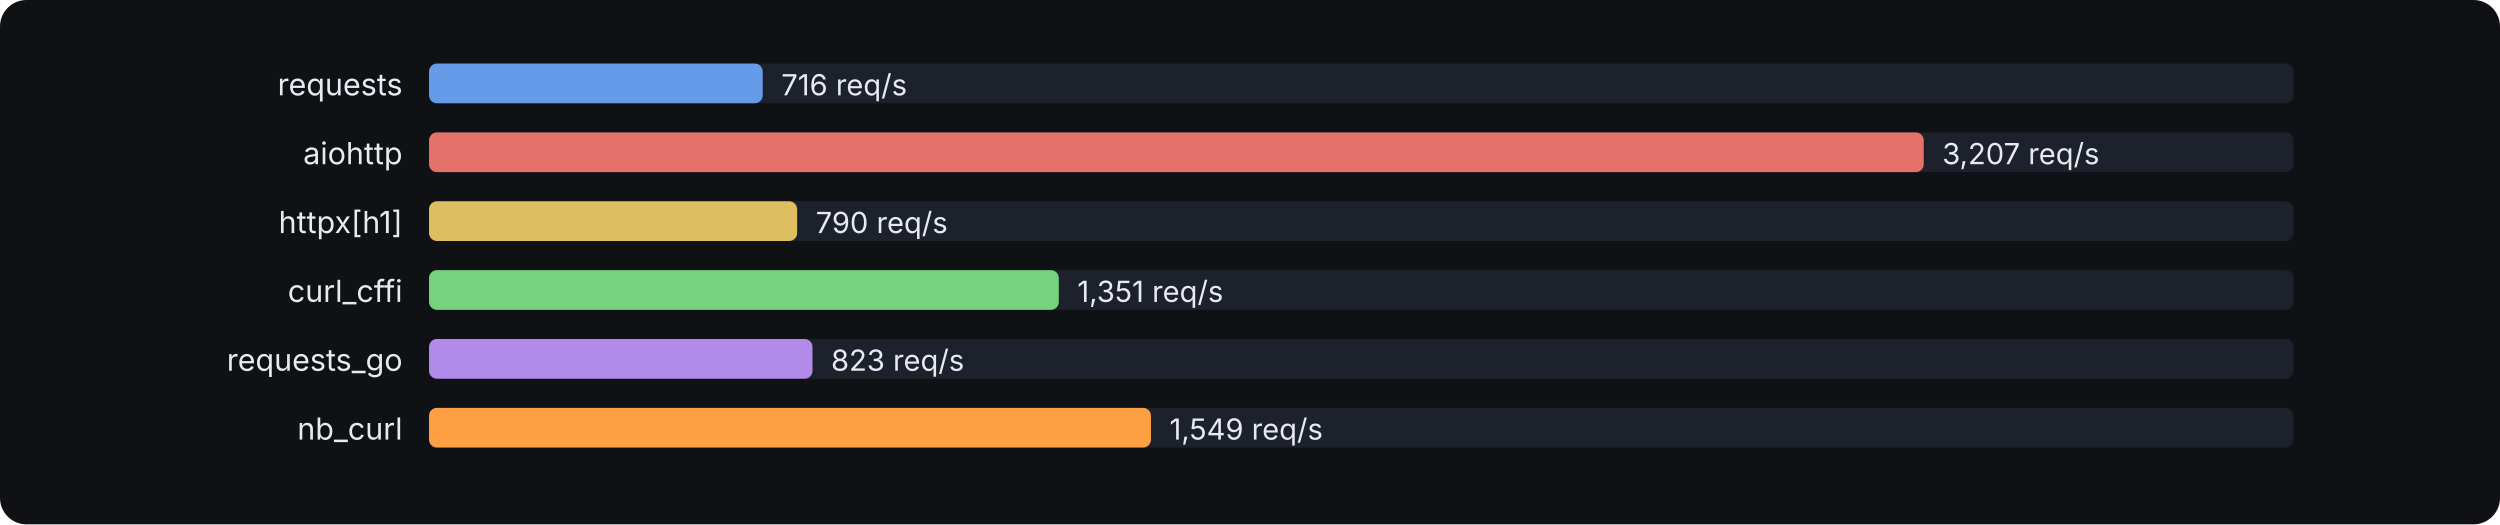
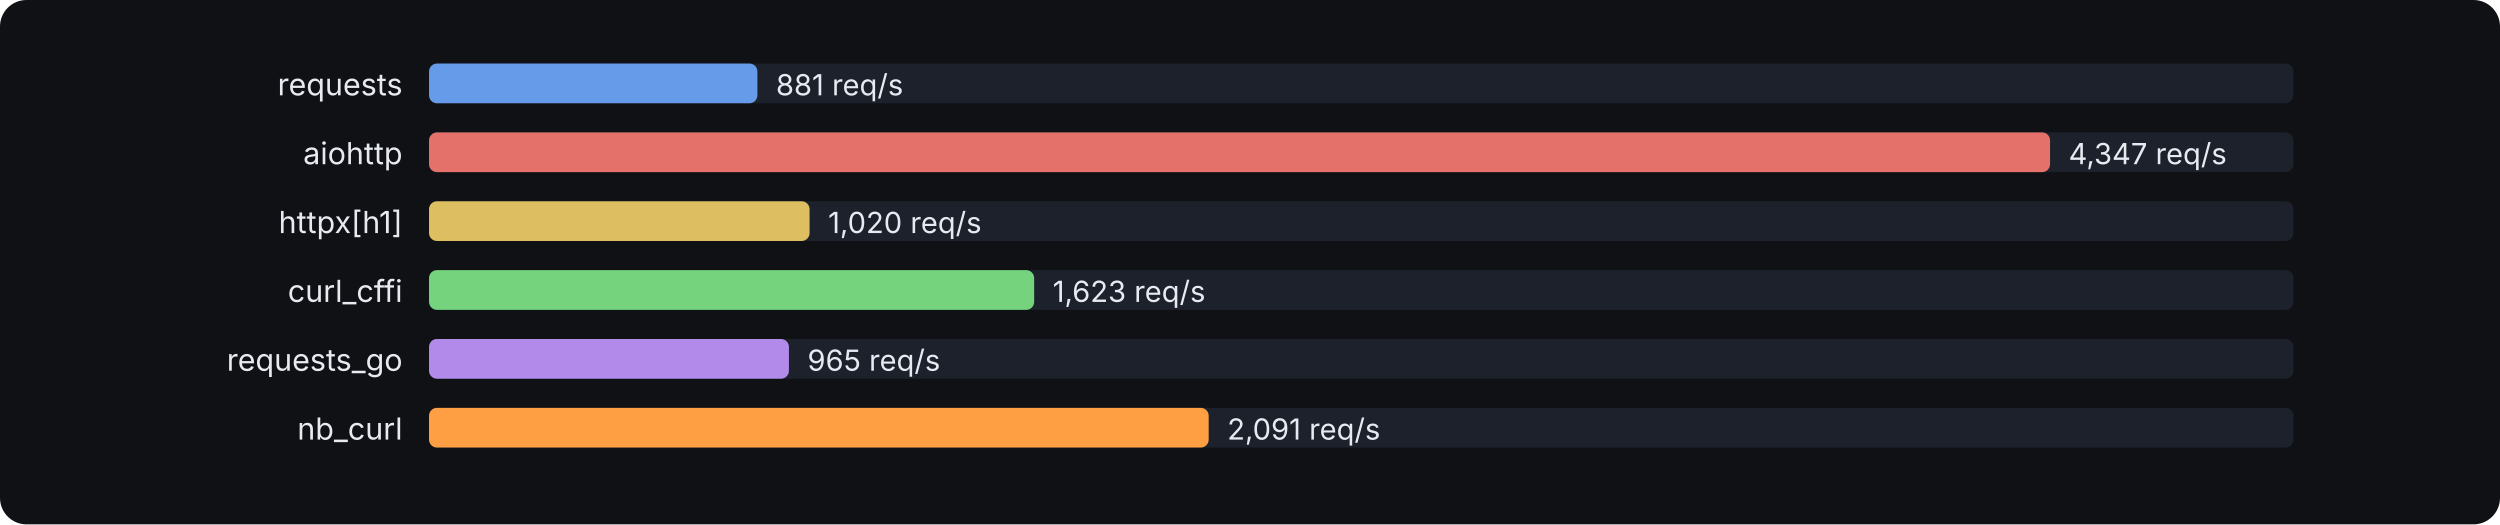
<svg xmlns="http://www.w3.org/2000/svg" viewBox="-12 -12 944 198" width="944" height="198" role="img" font-family="-apple-system, BlinkMacSystemFont, 'Segoe UI', 'PingFang SC', 'Microsoft YaHei', sans-serif">
  <rect x="-12" y="-12" width="944" height="198" fill="#0f1115" rx="10" />
  <text x="140" y="24" fill="#e7eaf0" font-size="11.5" text-anchor="end">requests</text>
  <rect x="150" y="12" width="704" height="15" fill="#1c212b" rx="3" />
-   <rect x="150" y="12" width="126.0" height="15" fill="#6ea8fe" rx="3" opacity="0.9" />
-   <text x="283.0" y="24" fill="#e7eaf0" font-size="11">716 req/s</text>
+   <rect x="150" y="12" width="124.0" height="15" fill="#6ea8fe" rx="3" opacity="0.9" />
+   <text x="281.0" y="24" fill="#e7eaf0" font-size="11">881 req/s</text>
  <text x="140" y="50" fill="#e7eaf0" font-size="11.5" text-anchor="end">aiohttp</text>
  <rect x="150" y="38" width="704" height="15" fill="#1c212b" rx="3" />
-   <rect x="150" y="38" width="564.4" height="15" fill="#f97b72" rx="3" opacity="0.9" />
-   <text x="721.4" y="50" fill="#e7eaf0" font-size="11">3,207 req/s</text>
+   <rect x="150" y="38" width="612.1" height="15" fill="#f97b72" rx="3" opacity="0.9" />
+   <text x="769.1" y="50" fill="#e7eaf0" font-size="11">4,347 req/s</text>
  <text x="140" y="76" fill="#e7eaf0" font-size="11.5" text-anchor="end">httpx[h1]</text>
  <rect x="150" y="64" width="704" height="15" fill="#1c212b" rx="3" />
-   <rect x="150" y="64" width="139.0" height="15" fill="#f2cf66" rx="3" opacity="0.9" />
-   <text x="296.0" y="76" fill="#e7eaf0" font-size="11">790 req/s</text>
+   <rect x="150" y="64" width="143.7" height="15" fill="#f2cf66" rx="3" opacity="0.9" />
+   <text x="300.7" y="76" fill="#e7eaf0" font-size="11">1,020 req/s</text>
  <text x="140" y="102" fill="#e7eaf0" font-size="11.5" text-anchor="end">curl_cffi</text>
  <rect x="150" y="90" width="704" height="15" fill="#1c212b" rx="3" />
-   <rect x="150" y="90" width="237.8" height="15" fill="#7ee787" rx="3" opacity="0.9" />
-   <text x="394.8" y="102" fill="#e7eaf0" font-size="11">1,351 req/s</text>
+   <rect x="150" y="90" width="228.5" height="15" fill="#7ee787" rx="3" opacity="0.9" />
+   <text x="385.5" y="102" fill="#e7eaf0" font-size="11">1,623 req/s</text>
  <text x="140" y="128" fill="#e7eaf0" font-size="11.5" text-anchor="end">requests_go</text>
  <rect x="150" y="116" width="704" height="15" fill="#1c212b" rx="3" />
-   <rect x="150" y="116" width="144.8" height="15" fill="#c297ff" rx="3" opacity="0.9" />
-   <text x="301.8" y="128" fill="#e7eaf0" font-size="11">823 req/s</text>
+   <rect x="150" y="116" width="135.9" height="15" fill="#c297ff" rx="3" opacity="0.9" />
+   <text x="292.9" y="128" fill="#e7eaf0" font-size="11">965 req/s</text>
  <text x="140" y="154" fill="#e7eaf0" font-size="11.5" text-anchor="end">nb_curl</text>
  <rect x="150" y="142" width="704" height="15" fill="#1c212b" rx="3" />
-   <rect x="150" y="142" width="272.6" height="15" fill="#ff9f43" rx="3" opacity="1" />
-   <text x="429.6" y="154" fill="#e7eaf0" font-size="11">1,549 req/s</text>
+   <rect x="150" y="142" width="294.4" height="15" fill="#ff9f43" rx="3" opacity="1" />
+   <text x="451.4" y="154" fill="#e7eaf0" font-size="11">2,091 req/s</text>
</svg>
